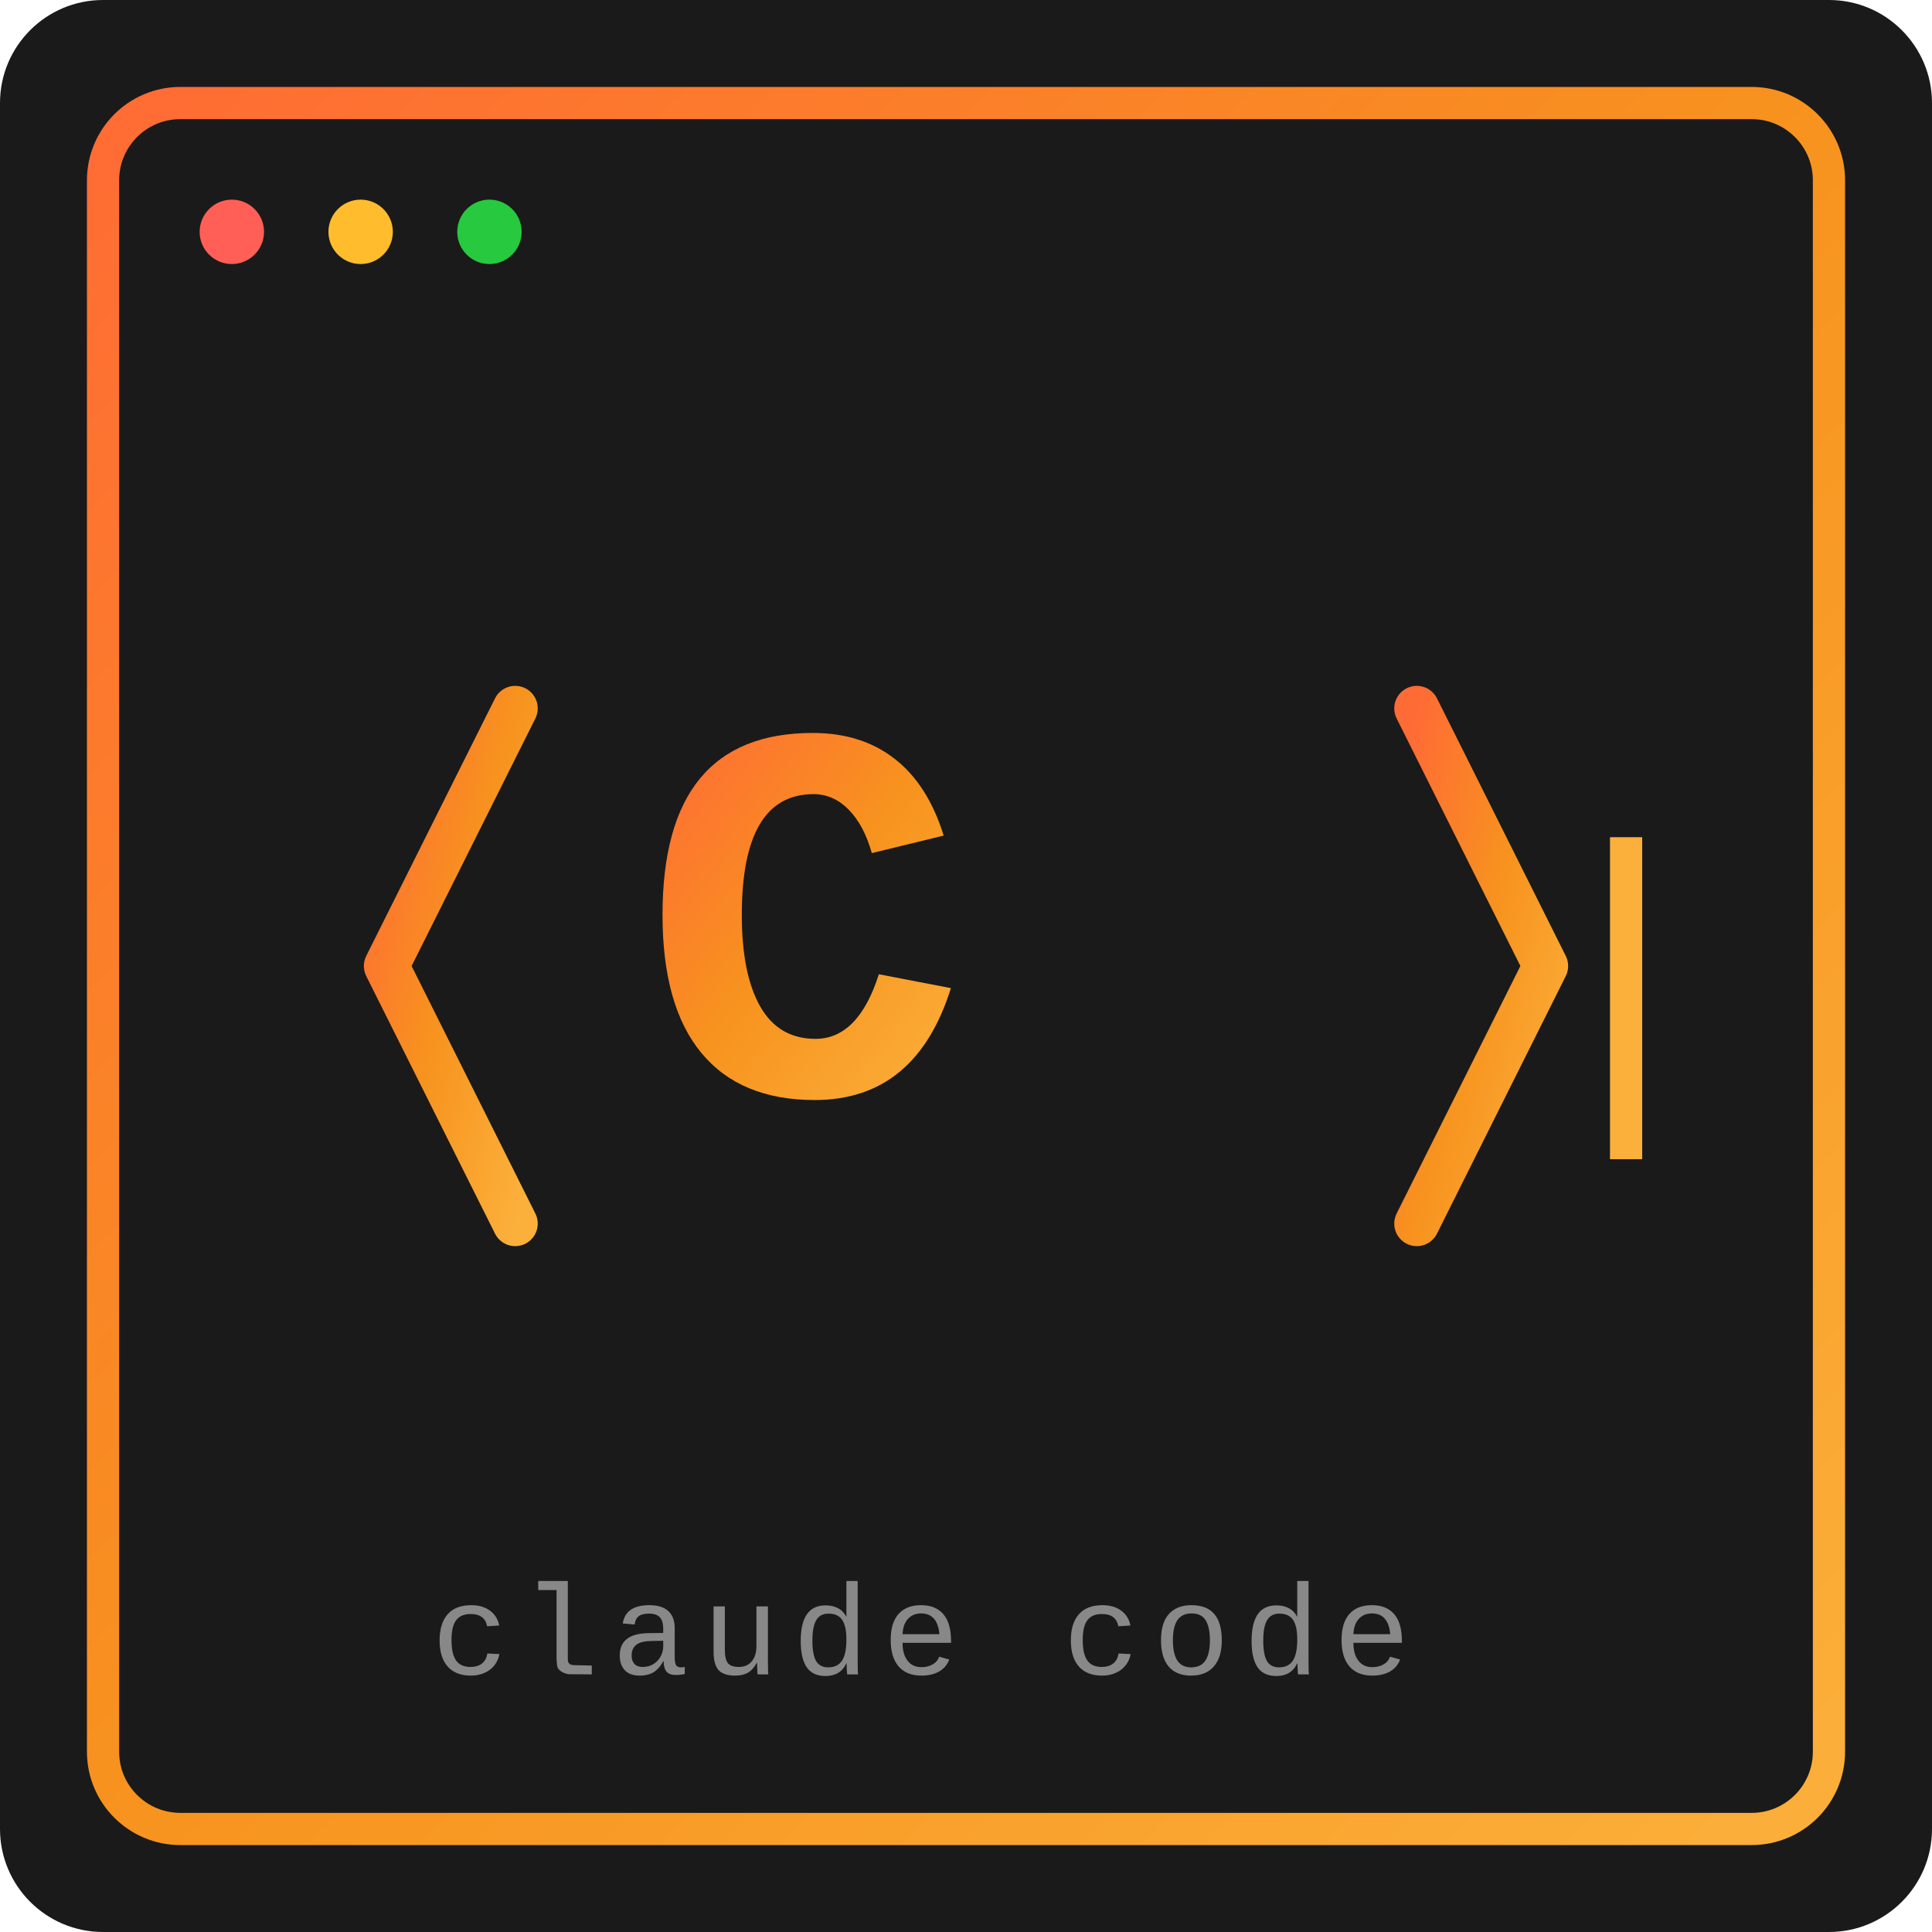
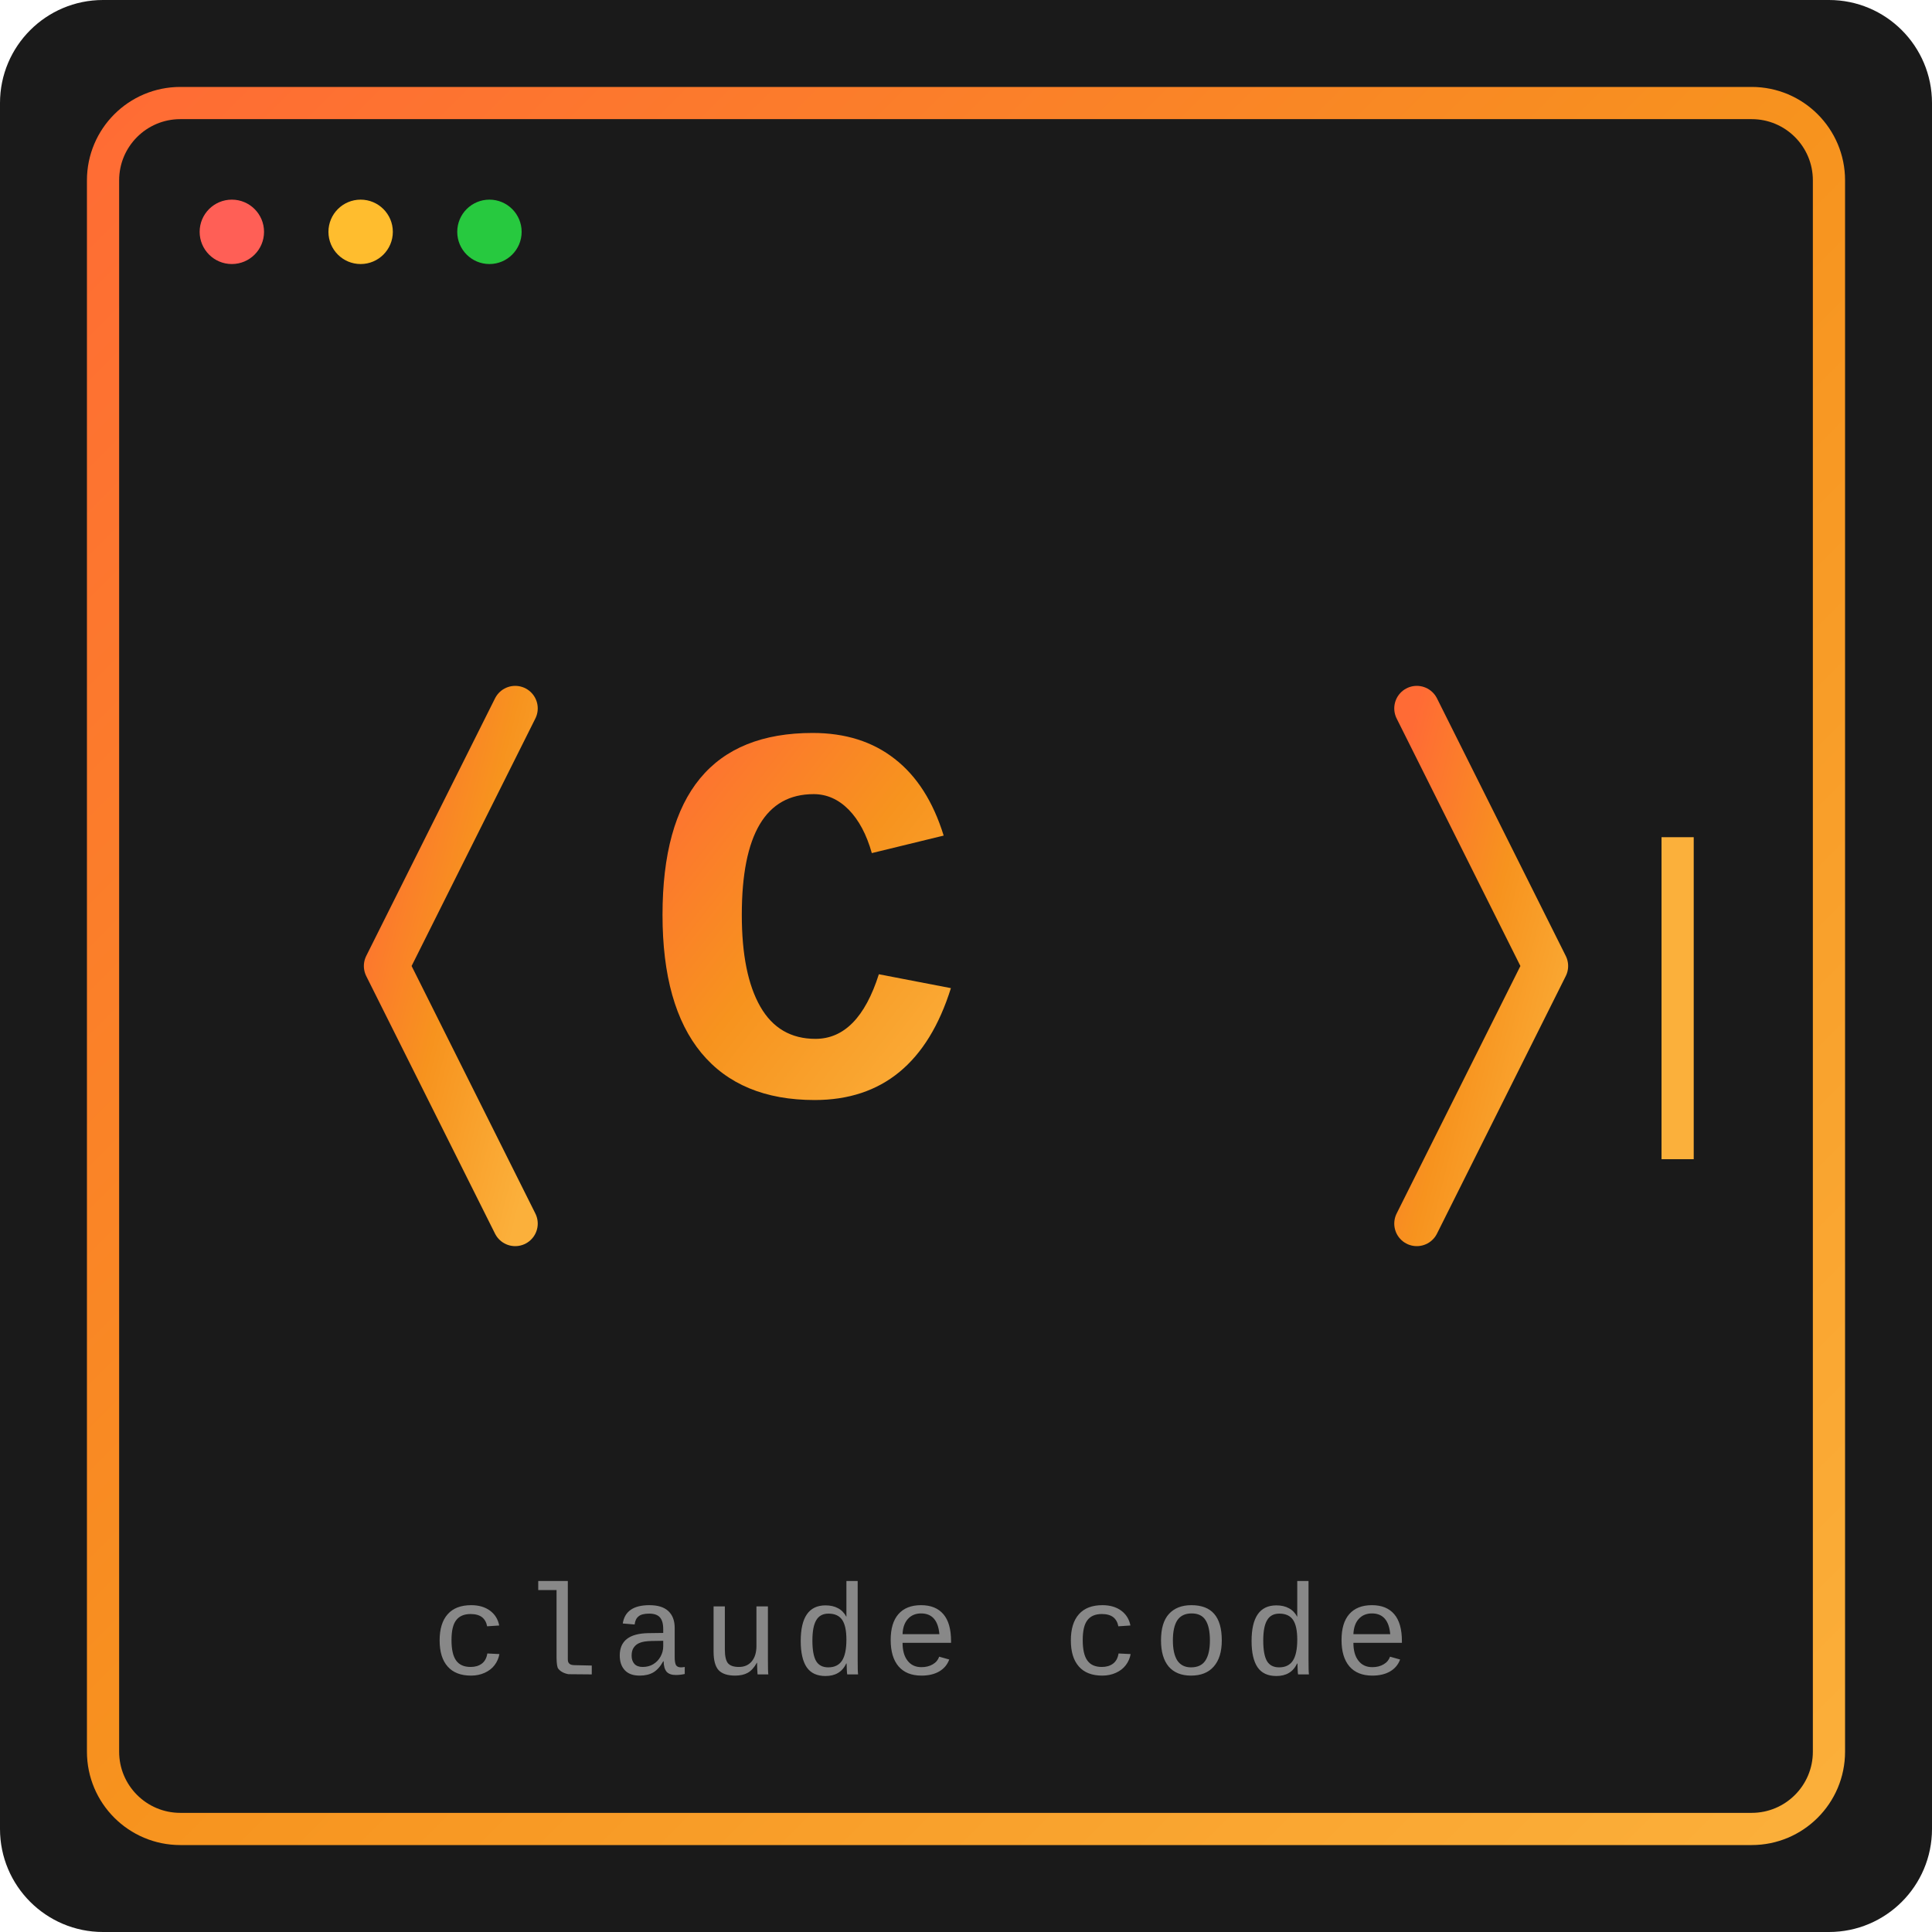
<svg xmlns="http://www.w3.org/2000/svg" viewBox="0 0 150 150" width="150" height="150">
  <defs>
    <linearGradient id="gradient" x1="0%" y1="0%" x2="100%" y2="100%">
      <stop offset="0%" style="stop-color:#FF6B35;stop-opacity:1">
        <animate attributeName="stop-color" values="#FF6B35;#F7931E;#FF6B35" dur="4s" repeatCount="indefinite" />
      </stop>
      <stop offset="50%" style="stop-color:#F7931E;stop-opacity:1">
        <animate attributeName="stop-color" values="#F7931E;#FBB03B;#F7931E" dur="4s" repeatCount="indefinite" />
      </stop>
      <stop offset="100%" style="stop-color:#FBB03B;stop-opacity:1">
        <animate attributeName="stop-color" values="#FBB03B;#FF6B35;#FBB03B" dur="4s" repeatCount="indefinite" />
      </stop>
    </linearGradient>
  </defs>
  <rect x="0" y="0" width="150" height="150" fill="#1a1a1a" rx="8">
    <animate attributeName="opacity" values="1;0.95;1" dur="3s" repeatCount="indefinite" />
  </rect>
  <rect x="8" y="8" width="134" height="134" fill="none" stroke="url(#gradient)" stroke-width="2.5" rx="6">
    <animate attributeName="stroke-opacity" values="0.8;1;0.8" dur="2s" repeatCount="indefinite" />
  </rect>
  <circle cx="18" cy="18" r="2.5" fill="#FF5F56">
    <animate attributeName="opacity" values="1;0.6;1" dur="1.5s" repeatCount="indefinite" />
  </circle>
  <circle cx="28" cy="18" r="2.5" fill="#FFBD2E">
    <animate attributeName="opacity" values="0.6;1;0.6" dur="1.5s" repeatCount="indefinite" />
  </circle>
  <circle cx="38" cy="18" r="2.5" fill="#27C93F">
    <animate attributeName="opacity" values="1;0.6;1" dur="1.5s" repeatCount="indefinite" />
  </circle>
  <g transform="translate(75, 75)">
    <path d="M -35 -20 L -45 0 L -35 20" stroke="url(#gradient)" stroke-width="3.5" fill="none" stroke-linecap="round" stroke-linejoin="round">
      <animate attributeName="opacity" values="0.7;1;0.7" dur="2s" repeatCount="indefinite" />
    </path>
    <text x="0" y="10" font-family="'Monaco', 'Courier New', monospace" font-size="42" font-weight="bold" fill="url(#gradient)" text-anchor="middle">C
      <animate attributeName="opacity" values="1;0.9;1" dur="2s" repeatCount="indefinite" />
    </text>
    <path d="M 35 -20 L 45 0 L 35 20" stroke="url(#gradient)" stroke-width="3.5" fill="none" stroke-linecap="round" stroke-linejoin="round">
      <animate attributeName="opacity" values="0.7;1;0.7" dur="2s" repeatCount="indefinite" />
    </path>
-     <rect x="50" y="-10" width="2.5" height="25" fill="#FBB03B">
+     <rect x="54" y="-10" width="2.5" height="25" fill="#FBB03B">
      <animate attributeName="opacity" values="0;1;0" dur="1s" repeatCount="indefinite" />
    </rect>
  </g>
  <text x="75" y="130" font-family="'Monaco', 'Courier New', monospace" font-size="10" fill="#888" text-anchor="middle" letter-spacing="1">claude code
    <animate attributeName="opacity" values="0.7;1;0.7" dur="3s" repeatCount="indefinite" />
  </text>
</svg>
